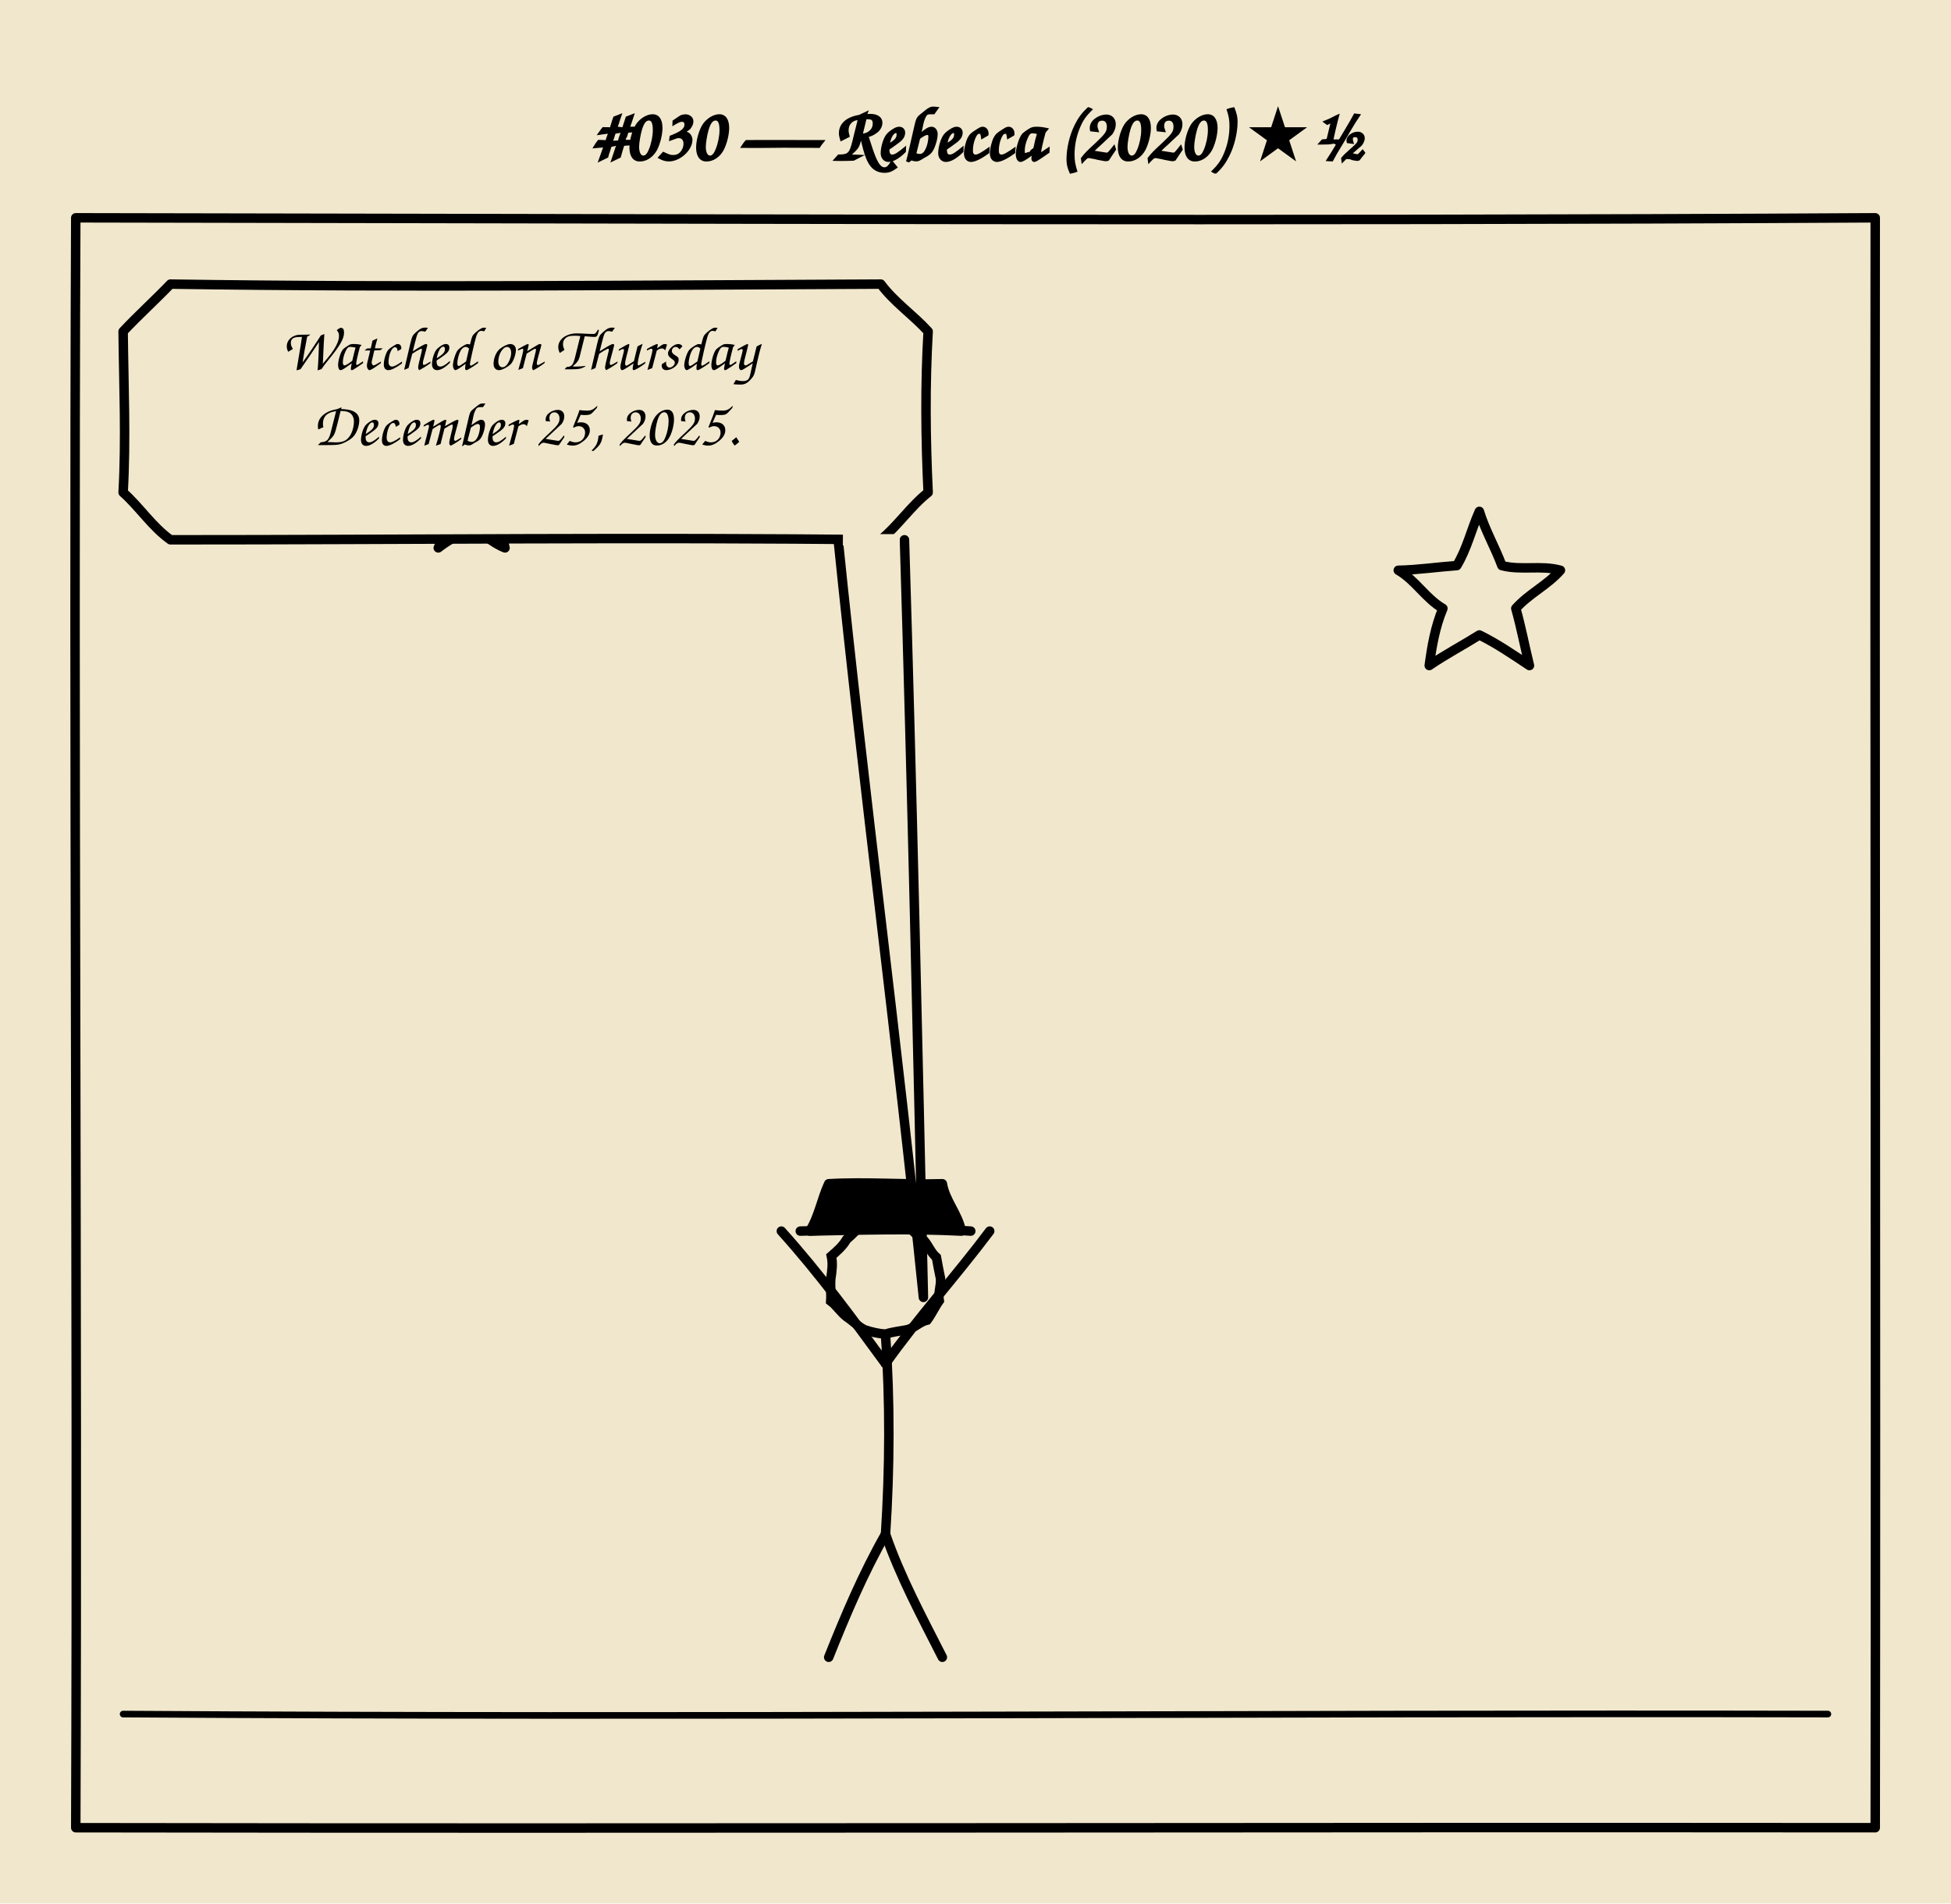
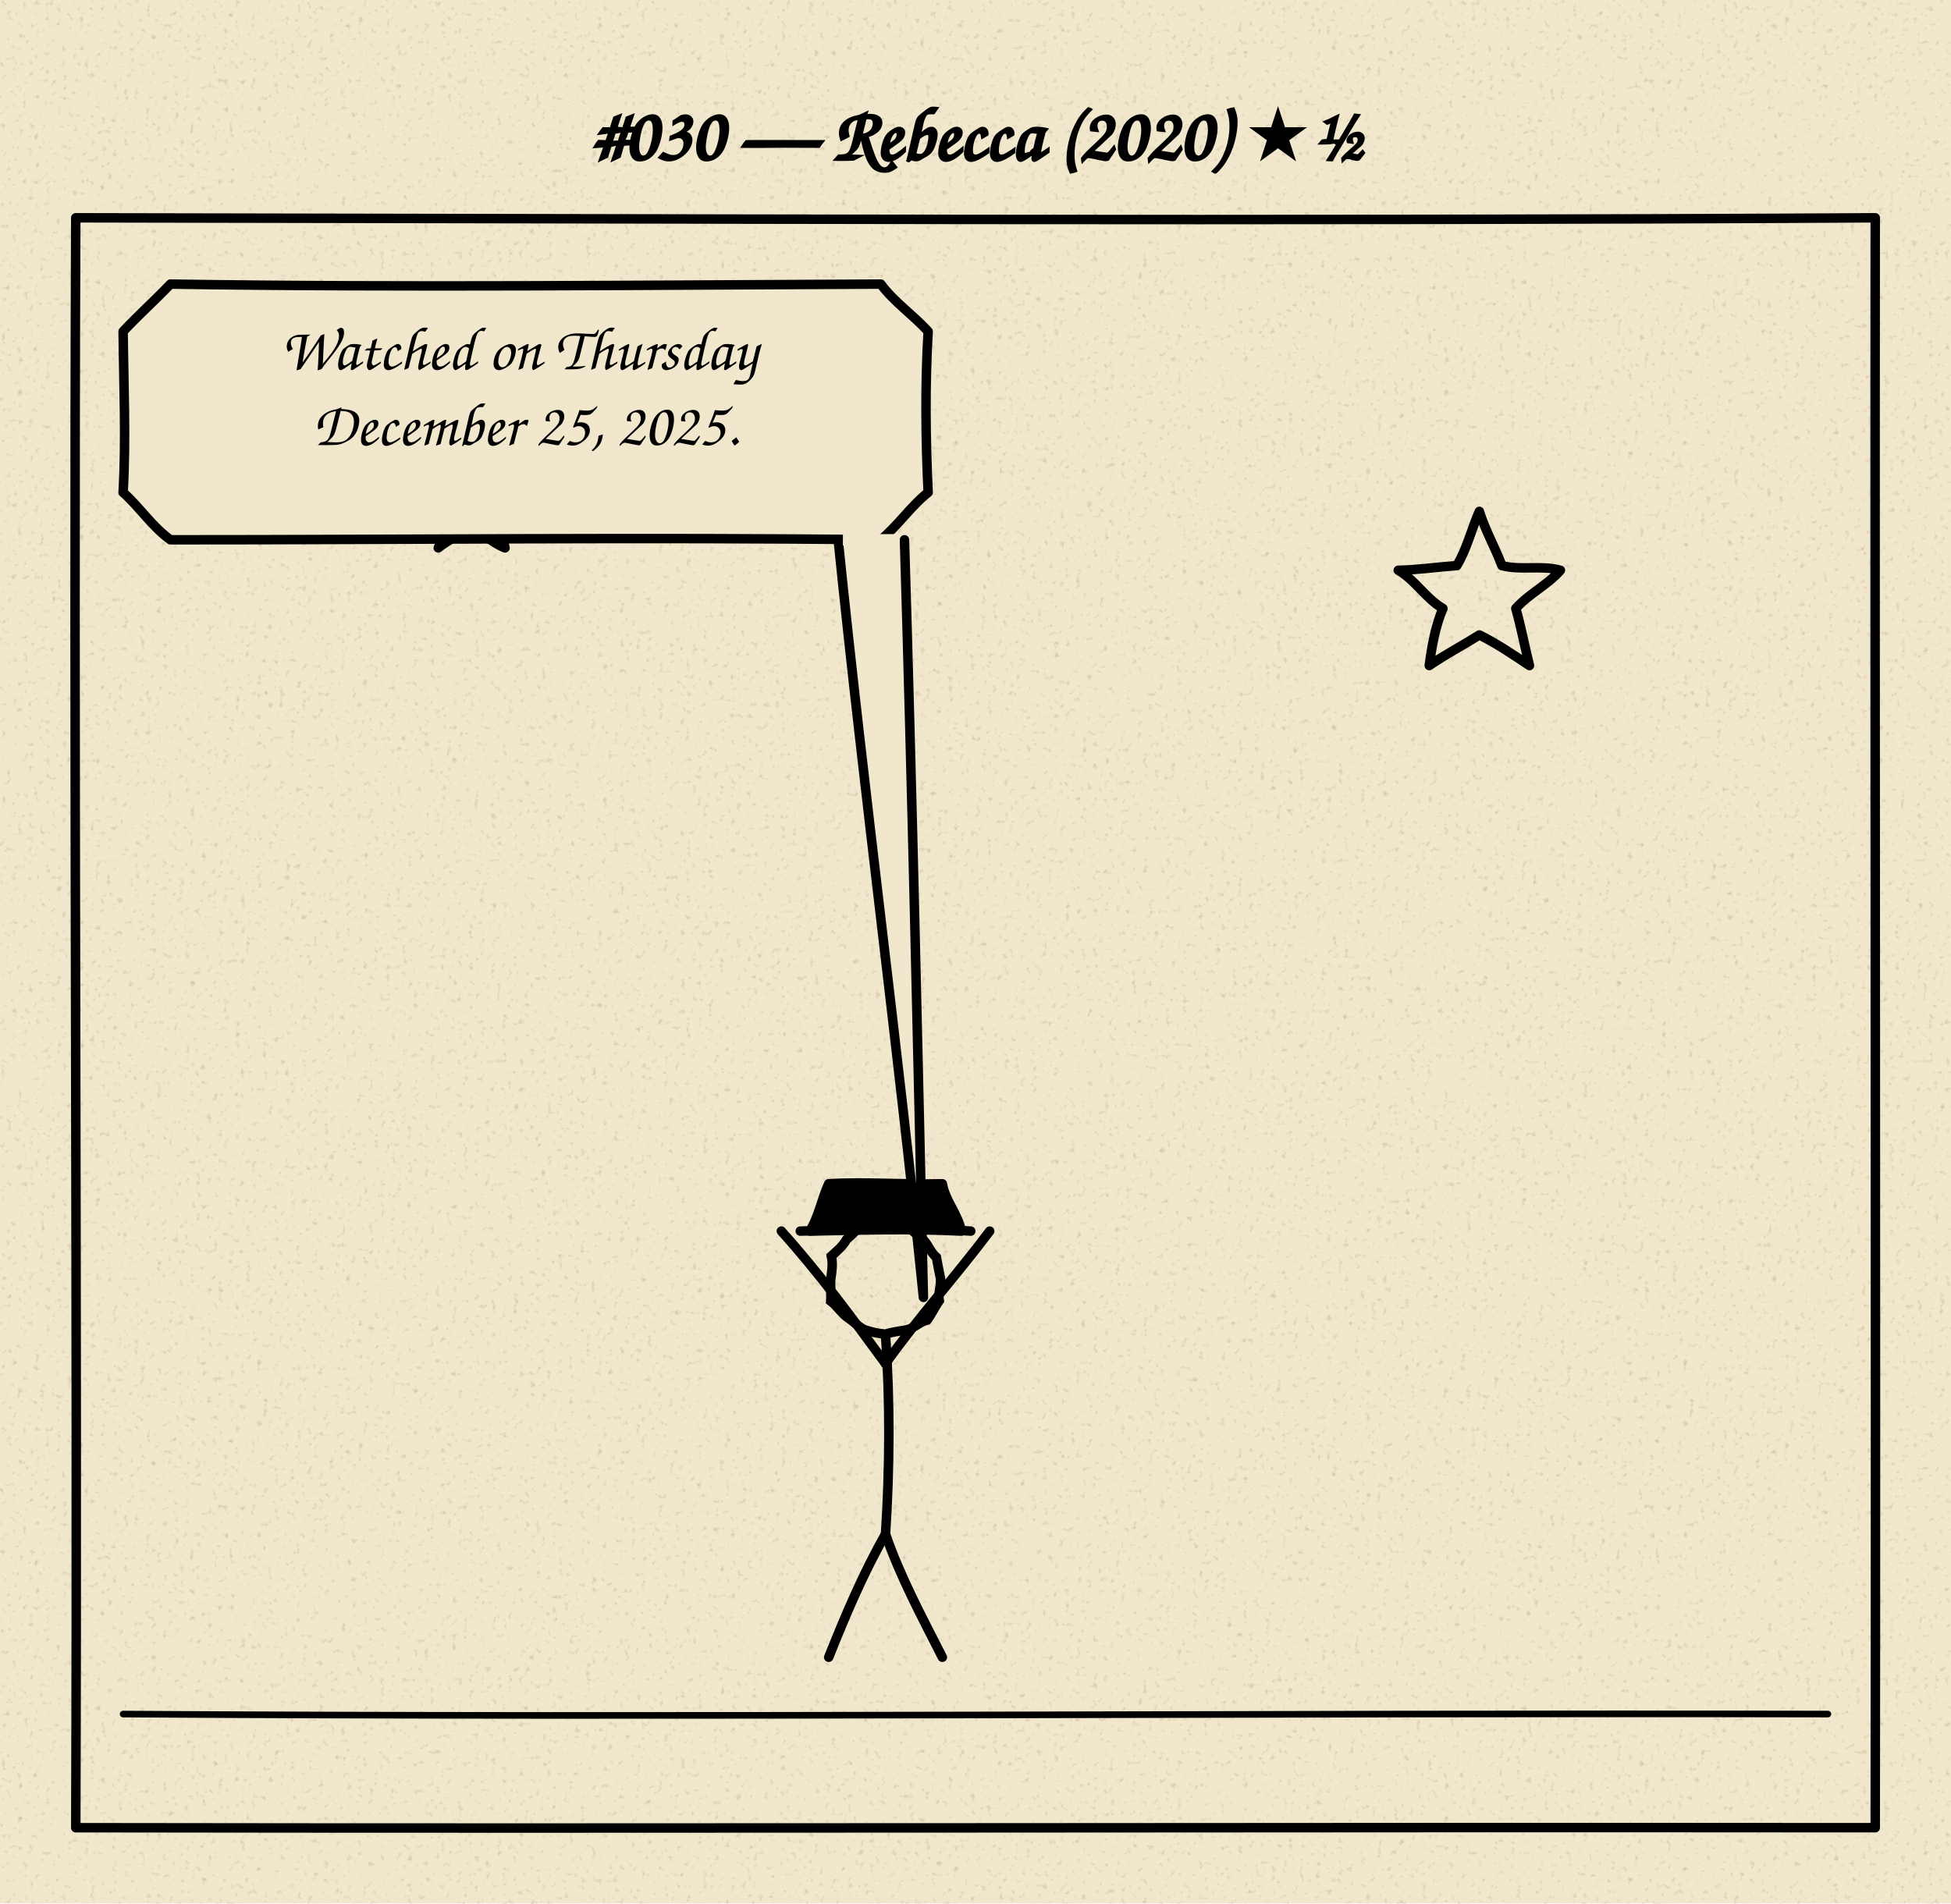
<svg xmlns="http://www.w3.org/2000/svg" viewBox="0 0 412 402" width="412" height="402" role="img" aria-label="#030 — Rebecca (2020)">
+   <defs>
+     <filter id="grain" x="0%" y="0%" width="100%" height="100%">
+       <feTurbulence type="fractalNoise" baseFrequency="0.85" numOctaves="2" stitchTiles="stitch" seed="4" />
+       <feColorMatrix values="0 0 0 0 0.32  0 0 0 0 0.22  0 0 0 0 0.13  0 0 0 -1.4 0.55" />
+     </filter>
+   </defs>
  <rect width="100%" height="100%" fill="#f1e7cc" />
+   <rect width="100%" height="100%" filter="url(#grain)" opacity="0.75" />
  <text x="206.0" y="34" text-anchor="middle" font-family="Comic Neue, Comic Sans MS, cursive" font-size="16" font-weight="700" fill="black">#030 — Rebecca (2020) ★½</text>
  <g class="panel">
    <path d="M 16.00 46.00 C 142.67 46.19, 269.33 46.73, 396.00 46.00 C 395.88 159.33, 396.17 272.67, 396.00 386.00 C 269.33 385.88, 142.67 386.21, 16.00 386.00 C 16.42 272.67, 15.50 159.33, 16.00 46.00" fill="none" stroke="black" stroke-width="2.0" stroke-linecap="round" stroke-linejoin="round" />
    <path d="M 26.00 362.00 C 146.00 362.77, 266.00 361.74, 386.00 362.00" fill="none" stroke="black" stroke-width="1.4" stroke-linecap="round" />
    <path d="M 312.40 108.00 C 313.61 111.97, 315.72 115.57, 317.16 119.45 C 321.22 120.52, 325.46 119.31, 329.52 120.44 C 326.77 123.59, 322.87 125.38, 320.10 128.50 C 321.23 132.48, 321.98 136.55, 322.98 140.56 C 319.53 138.28, 316.13 135.92, 312.40 134.10 C 308.90 136.30, 305.23 138.22, 301.82 140.56 C 302.37 136.45, 303.08 132.37, 304.70 128.50 C 301.06 126.39, 298.92 122.54, 295.28 120.44 C 299.42 120.36, 303.52 119.74, 307.64 119.45 C 309.81 115.87, 310.71 111.77, 312.40 108.00" fill="none" stroke="black" stroke-width="2.0" stroke-linecap="round" stroke-linejoin="round" />
    <path d="M 99.60 94.00 C 100.92 96.43, 101.49 99.18, 102.77 101.63 C 105.52 101.91, 108.32 101.35, 111.01 102.29 C 108.46 103.55, 106.39 105.36, 104.74 107.67 C 105.29 110.37, 106.03 113.03, 106.65 115.71 C 104.03 114.71, 102.06 112.66, 99.60 111.40 C 97.21 112.78, 94.73 114.00, 92.55 115.71 C 93.74 113.16, 94.30 110.46, 94.46 107.67 C 92.65 105.55, 90.57 103.75, 88.19 102.29 C 90.90 101.65, 93.74 102.64, 96.43 101.63 C 97.79 99.22, 99.16 96.80, 99.60 94.00" fill="none" stroke="black" stroke-width="2.0" stroke-linecap="round" stroke-linejoin="round" />
    <path d="M 198.61 270.00 C 198.74 271.58, 198.06 273.11, 198.34 274.70 C 197.41 276.01, 196.75 277.50, 195.79 278.79 C 194.20 279.16, 193.09 280.50, 191.49 280.84 C 189.99 281.14, 188.46 281.27, 187.00 281.76 C 185.46 281.66, 183.98 281.30, 182.52 280.81 C 181.16 280.11, 180.12 278.98, 178.85 278.15 C 177.56 277.19, 176.72 275.76, 175.43 274.79 C 175.54 273.19, 175.31 271.60, 175.45 270.00 C 175.69 268.43, 175.91 266.85, 175.56 265.26 C 176.76 264.21, 177.97 263.18, 178.77 261.77 C 179.99 260.73, 181.08 259.55, 182.20 258.40 C 183.81 258.55, 185.39 258.03, 187.00 258.16 C 188.57 258.15, 190.01 258.85, 191.56 258.99 C 192.83 259.85, 193.74 261.15, 195.08 261.92 C 196.08 263.05, 196.58 264.55, 197.75 265.55 C 198.02 267.03, 198.29 268.52, 198.61 270.00" fill="none" stroke="black" stroke-width="2.0" stroke-linecap="round" />
    <path d="M 171.00 260.00 C 181.67 259.78, 192.33 259.46, 203.00 260.00 C 202.34 256.40, 199.60 253.63, 199.00 250.00 C 191.00 250.22, 183.00 249.54, 175.00 250.00 C 173.49 253.26, 172.93 256.90, 171.00 260.00" fill="black" stroke="black" stroke-width="2.0" stroke-linecap="round" stroke-linejoin="round" />
    <path d="M 169.00 260.00 C 181.00 259.64, 193.00 259.16, 205.00 260.00" fill="none" stroke="black" stroke-width="2.0" stroke-linecap="round" />
    <path d="M 187.00 282.00 C 187.98 296.00, 187.90 310.00, 187.00 324.00" fill="none" stroke="black" stroke-width="2.0" stroke-linecap="round" />
    <path d="M 187.00 288.00 C 179.99 278.41, 172.96 268.84, 165.00 260.00" fill="none" stroke="black" stroke-width="2.0" stroke-linecap="round" />
    <path d="M 187.00 288.00 C 193.87 278.30, 201.88 269.50, 209.00 260.00" fill="none" stroke="black" stroke-width="2.0" stroke-linecap="round" />
    <path d="M 187.00 324.00 C 182.26 332.32, 178.55 341.13, 175.00 350.00" fill="none" stroke="black" stroke-width="2.0" stroke-linecap="round" />
    <path d="M 187.00 324.00 C 190.13 333.07, 194.68 341.48, 199.00 350.00" fill="none" stroke="black" stroke-width="2.0" stroke-linecap="round" />
    <path d="M 36.00 60.00 C 86.00 60.76, 136.00 60.20, 186.00 60.00 C 188.84 63.83, 192.83 66.50, 196.00 70.00 C 195.34 81.33, 195.46 92.67, 196.00 104.00 C 192.28 106.95, 189.65 110.99, 186.00 114.00 C 136.00 113.41, 86.00 114.01, 36.00 114.00 C 32.10 111.23, 29.53 107.14, 26.00 104.00 C 26.64 92.67, 26.12 81.33, 26.00 70.00 C 29.23 66.56, 32.74 63.40, 36.00 60.00" fill="#f1e7cc" stroke="black" stroke-width="2.0" stroke-linecap="round" stroke-linejoin="round" />
    <path d="M 177.00 114.00 C 182.45 167.40, 189.57 220.60, 195.00 274.00 C 193.79 220.66, 192.63 167.33, 191.00 114.00" fill="#f1e7cc" stroke="black" stroke-width="2.0" stroke-linecap="round" stroke-linejoin="round" />
    <line x1="178" y1="114" x2="190" y2="114" stroke="#f1e7cc" stroke-width="2.4" />
    <text x="111.0" y="78.0" text-anchor="middle" font-family="Comic Neue, Comic Sans MS, cursive" font-size="13" fill="black">
      <tspan x="111.0" dy="0">Watched on Thursday</tspan>
      <tspan x="111.0" dy="16">December 25, 2025.</tspan>
    </text>
  </g>
</svg>
